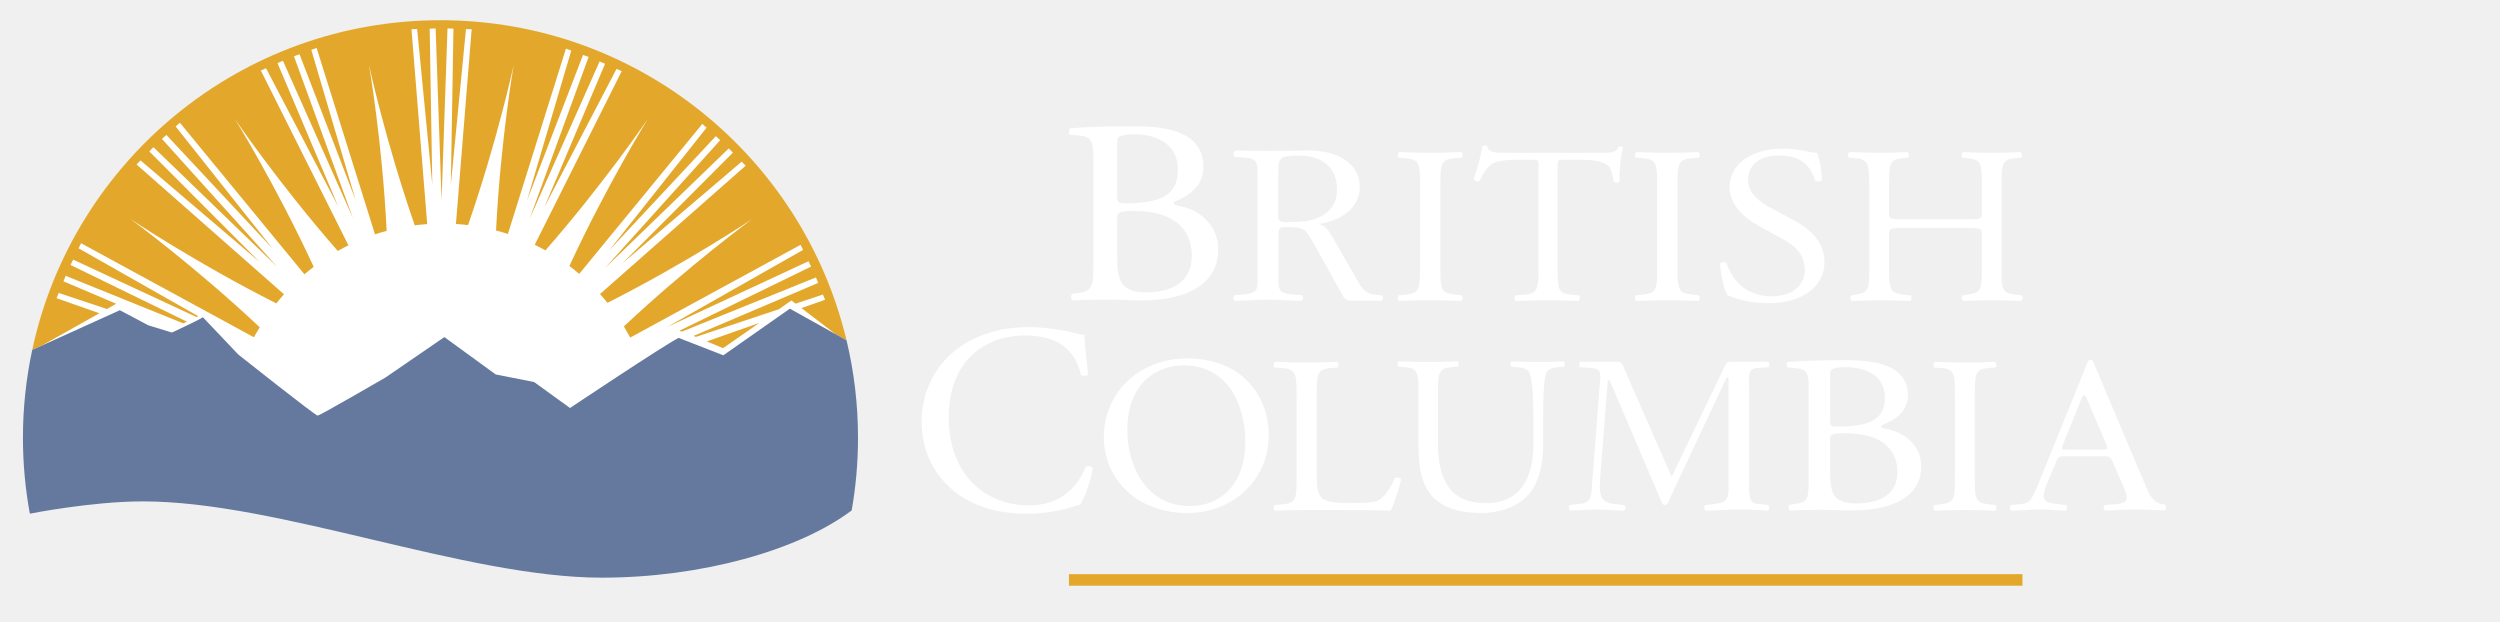
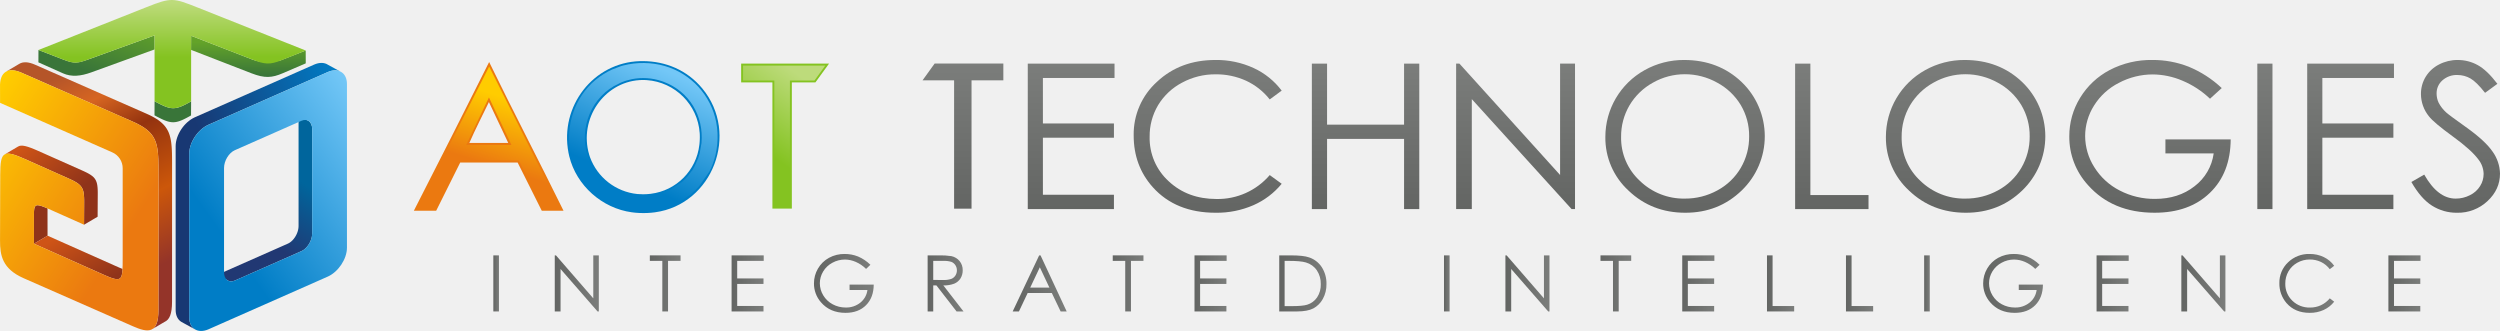
- <svg xmlns="http://www.w3.org/2000/svg" width="100%" height="100%" viewBox="0 0 825 205" version="1.1" xml:space="preserve" style="fill-rule:evenodd;clip-rule:evenodd;stroke-linejoin:round;stroke-miterlimit:1.414;">
-   <g id="BC-ID" transform="matrix(1,0,0,1,-62.647,-63.5055)">
-     <g transform="matrix(1,0,0,1,109.59,96.7796)">
-       <path d="M0,129.539C44.702,129.539 106.539,154.709 151.407,154.709C183.425,154.709 214.668,146.164 232.451,133.582C233.693,126.193 234.351,118.607 234.351,110.865C234.351,35.735 173.444,-25.17 98.314,-25.17C23.184,-25.17 -37.722,35.735 -37.722,110.865C-37.722,118.518 -37.08,126.018 -35.865,133.326C-30.962,132.418 -14.291,129.539 0,129.539" style="fill:white;fill-rule:nonzero;" />
-     </g>
-     <g>
-       <g transform="matrix(-1,0,0,1,1145.46,182.756)">
-         <rect x="415.397" y="70.22" width="314.664" height="3.815" style="fill:rgb(227,168,43);" />
-       </g>
-       <g transform="matrix(1,0,0,1,431.322,119.662)">
-         <path d="M0,28.483C0,31.591 0.191,35.992 2.012,37.892C3.833,39.877 6.708,40.308 9.582,40.308C18.108,40.308 24.623,36.857 24.623,28.225C24.623,21.406 20.791,13.464 5.558,13.464C0.384,13.464 0,13.982 0,15.708L0,28.483ZM0,8.457C0,10.876 0.096,11.047 4.982,10.876C14.754,10.529 20.025,7.939 20.025,-0.174C20.025,-8.633 13.029,-11.827 5.75,-11.827C3.641,-11.827 2.203,-11.654 1.342,-11.309C0.384,-11.05 0,-10.617 0,-9.066L0,8.457ZM-7.856,-3.022C-7.856,-9.409 -8.307,-11.101 -12.618,-11.448L-15.617,-11.654C-16.105,-12.042 -15.967,-13.772 -15.521,-13.812C-10.35,-14.273 -3.832,-14.502 5.078,-14.502C11.114,-14.502 16.863,-14.071 21.176,-12.086C25.295,-10.273 28.457,-6.821 28.457,-1.297C28.457,4.919 24.432,8.113 18.684,10.529C18.684,11.392 19.451,11.652 20.504,11.823C25.678,12.688 33.342,17.003 33.342,26.239C33.342,36.252 25.104,42.985 7.856,42.985C5.078,42.985 0.384,42.725 -3.641,42.725C-7.856,42.725 -11.113,42.9 -14.659,42.985C-15.234,42.725 -15.426,41.345 -14.851,40.826L-13.125,40.567C-8.049,39.79 -7.856,38.841 -7.856,29.778L-7.856,-3.022Z" style="fill:white;fill-rule:nonzero;" />
-       </g>
-       <g transform="matrix(1,0,0,1,531.258,151.384)">
-         <path d="M0,-26.248C0,-34.063 -0.164,-35.316 -4.992,-35.684L-7.039,-35.832C-7.531,-36.127 -7.365,-37.455 -6.875,-37.676C-2.783,-37.529 0,-37.455 3.436,-37.455C6.711,-37.455 9.492,-37.529 13.584,-37.676C14.076,-37.455 14.238,-36.127 13.748,-35.832L11.703,-35.684C6.873,-35.316 6.711,-34.063 6.711,-26.248L6.711,0.001C6.711,7.815 6.873,8.848 11.703,9.365L13.748,9.585C14.238,9.88 14.076,11.206 13.584,11.428C9.492,11.28 6.711,11.206 3.436,11.206C0,11.206 -2.783,11.28 -6.875,11.428C-7.365,11.206 -7.531,10.027 -7.039,9.585L-4.992,9.365C-0.164,8.848 0,7.815 0,0.001L0,-26.248Z" style="fill:white;fill-rule:nonzero;" />
-       </g>
-       <g transform="matrix(1,0,0,1,576.66,122.703)">
-         <path d="M0,28.829C0,36.57 0.152,37.676 4.602,38.045L7.055,38.266C7.514,38.56 7.361,39.886 6.902,40.109C2.531,39.961 -0.076,39.886 -3.145,39.886C-6.211,39.886 -8.895,39.961 -13.801,40.109C-14.262,39.886 -14.416,38.635 -13.801,38.266L-11.041,38.045C-6.67,37.676 -6.289,36.57 -6.289,28.829L-6.289,-4.13C-6.289,-6.415 -6.289,-6.487 -8.588,-6.487L-12.805,-6.487C-16.102,-6.487 -20.318,-6.34 -22.236,-4.645C-24.076,-3.023 -24.844,-1.4 -25.686,0.442C-26.301,0.885 -27.373,0.516 -27.68,-0.074C-26.455,-3.391 -25.303,-8.11 -24.768,-11.059C-24.535,-11.206 -23.539,-11.28 -23.311,-11.059C-22.85,-8.701 -20.318,-8.774 -16.791,-8.774L14.262,-8.774C18.402,-8.774 19.092,-8.921 20.242,-10.838C20.627,-10.985 21.471,-10.911 21.623,-10.618C20.779,-7.593 20.242,-1.622 20.473,0.59C20.166,1.18 18.863,1.18 18.48,0.738C18.25,-1.107 17.713,-3.834 16.562,-4.645C14.799,-5.9 11.887,-6.487 7.668,-6.487L2.225,-6.487C-0.076,-6.487 0,-6.415 0,-3.982L0,28.829Z" style="fill:white;fill-rule:nonzero;" />
-       </g>
-       <g transform="matrix(1,0,0,1,609.525,151.384)">
-         <path d="M0,-26.248C0,-34.063 -0.164,-35.316 -4.992,-35.684L-7.039,-35.832C-7.529,-36.127 -7.365,-37.455 -6.875,-37.676C-2.783,-37.529 0,-37.455 3.438,-37.455C6.711,-37.455 9.492,-37.529 13.584,-37.676C14.076,-37.455 14.24,-36.127 13.75,-35.832L11.701,-35.684C6.873,-35.316 6.711,-34.063 6.711,-26.248L6.711,0.001C6.711,7.815 6.873,8.848 11.701,9.365L13.75,9.585C14.24,9.88 14.076,11.206 13.584,11.428C9.492,11.28 6.711,11.206 3.438,11.206C0,11.206 -2.783,11.28 -6.875,11.428C-7.365,11.206 -7.529,10.027 -7.039,9.585L-4.992,9.365C-0.164,8.848 0,7.815 0,0.001L0,-26.248Z" style="fill:white;fill-rule:nonzero;" />
-       </g>
-       <g transform="matrix(1,0,0,1,646.199,112.546)">
-         <path d="M0,51.021C-7.309,51.021 -11.92,49.104 -13.572,48.294C-14.617,46.671 -15.748,41.437 -15.922,37.971C-15.486,37.455 -14.182,37.308 -13.834,37.75C-12.527,41.51 -8.961,48.734 1.131,48.734C8.439,48.734 12.006,44.68 12.006,40.256C12.006,37.013 11.223,33.4 4.871,29.934L-3.393,25.362C-7.742,22.93 -12.789,18.727 -12.789,12.682C-12.789,5.677 -6.352,0 4.959,0C7.654,0 10.787,0.442 13.049,0.958C14.18,1.253 15.398,1.4 16.094,1.4C16.877,3.172 17.662,7.3 17.662,10.396C17.312,10.839 15.92,11.059 15.486,10.617C14.355,7.079 12.006,2.286 3.654,2.286C-4.873,2.286 -6.699,7.079 -6.699,10.469C-6.699,14.746 -2.523,17.844 0.695,19.539L7.654,23.225C13.137,26.1 18.531,30.376 18.531,37.381C18.531,45.491 11.311,51.021 0,51.021" style="fill:white;fill-rule:nonzero;" />
-       </g>
-       <g transform="matrix(1,0,0,1,689.988,137.744)">
-         <path d="M0,1.032C-3.807,1.032 -3.965,1.179 -3.965,3.391L-3.965,13.788C-3.965,21.529 -3.568,22.562 0.875,23.005L3.174,23.225C3.65,23.52 3.492,24.845 3.016,25.068C-1.268,24.92 -3.965,24.845 -7.061,24.845C-10.473,24.845 -13.17,24.993 -16.264,25.068C-16.738,24.845 -16.898,23.667 -16.422,23.225L-15.074,23.005C-10.629,22.267 -10.473,21.529 -10.473,13.788L-10.473,-12.755C-10.473,-20.497 -11.025,-21.749 -15.152,-22.044L-17.215,-22.192C-17.691,-22.487 -17.533,-23.815 -17.057,-24.036C-13.17,-23.962 -10.473,-23.815 -7.061,-23.815C-3.965,-23.815 -1.268,-23.889 2.143,-24.036C2.619,-23.815 2.777,-22.487 2.303,-22.192L0.793,-22.044C-3.807,-21.602 -3.965,-20.497 -3.965,-12.755L-3.965,-4.277C-3.965,-1.992 -3.807,-1.917 0,-1.917L22.691,-1.917C26.5,-1.917 26.658,-1.992 26.658,-4.277L26.658,-12.755C26.658,-20.497 26.5,-21.602 21.82,-22.044L20.312,-22.192C19.836,-22.487 19.994,-23.815 20.471,-24.036C24.121,-23.889 26.818,-23.815 30.07,-23.815C33.164,-23.815 35.861,-23.889 39.432,-24.036C39.908,-23.815 40.066,-22.487 39.59,-22.192L37.926,-22.044C33.324,-21.602 33.164,-20.497 33.164,-12.755L33.164,13.788C33.164,21.529 33.324,22.488 37.926,23.005L39.83,23.225C40.305,23.52 40.146,24.845 39.672,25.068C35.861,24.92 33.164,24.845 30.07,24.845C26.818,24.845 23.961,24.92 20.471,25.068C19.994,24.845 19.836,23.667 20.312,23.225L21.82,23.005C26.658,22.267 26.658,21.529 26.658,13.788L26.658,3.391C26.658,1.179 26.5,1.032 22.691,1.032L0,1.032Z" style="fill:white;fill-rule:nonzero;" />
-       </g>
-       <g transform="matrix(1,0,0,1,378.059,225.481)">
-         <path d="M0,-46.469C6.521,-51.542 14.829,-54.034 24.12,-54.034C28.943,-54.034 35.731,-53.056 39.931,-51.898C41.003,-51.631 41.628,-51.452 42.432,-51.542C42.521,-49.494 42.968,-43.888 43.682,-38.457C43.236,-37.834 41.896,-37.744 41.271,-38.278C39.931,-44.331 35.911,-51.276 22.958,-51.276C9.29,-51.276 -2.323,-42.64 -2.323,-24.214C-2.323,-5.521 9.558,4.806 24.208,4.806C35.731,4.806 40.824,-2.672 42.878,-7.925C43.504,-8.368 44.845,-8.192 45.201,-7.568C44.577,-2.939 42.253,2.935 40.913,4.628C39.841,4.806 38.77,5.162 37.787,5.516C35.821,6.231 29.39,7.565 23.672,7.565C15.633,7.565 7.951,5.964 1.429,1.6C-5.718,-3.296 -11.256,-11.394 -11.256,-22.877C-11.256,-32.76 -6.789,-41.216 0,-46.469" style="fill:white;fill-rule:nonzero;" />
-       </g>
-       <g transform="matrix(1,0,0,1,473.596,205.226)">
-         <path d="M0,4.129C0,-8.037 -5.65,-21.161 -20.437,-21.161C-28.488,-21.161 -38.938,-15.926 -38.938,0.222C-38.938,11.133 -33.365,25.29 -18.115,25.29C-8.824,25.29 0,18.654 0,4.129M-46.681,2.58C-46.681,-12.166 -35.068,-23.446 -19.12,-23.446C-1.238,-23.446 7.742,-11.134 7.742,1.843C7.742,16.737 -4.18,27.575 -19.12,27.575C-36.306,27.575 -46.681,15.851 -46.681,2.58" style="fill:white;fill-rule:nonzero;" />
-       </g>
-       <g transform="matrix(1,0,0,1,568.678,214.072)">
-         <path d="M0,-12.606C0,-17.177 -0.156,-25.658 -1.486,-27.868C-2.033,-28.753 -3.439,-29.27 -5.393,-29.418L-7.346,-29.565C-7.814,-30.081 -7.66,-31.039 -7.191,-31.335C-4.221,-31.188 -1.328,-31.113 1.719,-31.113C5.002,-31.113 7.113,-31.188 9.926,-31.333C10.551,-30.964 10.473,-30.007 10.082,-29.565L8.205,-29.418C6.252,-29.27 4.766,-28.606 4.299,-27.647C3.205,-25.215 3.205,-16.735 3.205,-12.606L3.205,-4.275C3.205,2.141 2.109,8.923 -2.266,13.346C-5.627,16.812 -11.41,18.729 -17.193,18.729C-22.586,18.729 -27.979,17.77 -31.809,14.674C-35.951,11.431 -37.904,6.048 -37.904,-2.725L-37.904,-20.127C-37.904,-27.794 -38.061,-29.048 -42.592,-29.418L-44.547,-29.565C-45.016,-29.86 -44.861,-31.112 -44.393,-31.335C-40.482,-31.188 -37.826,-31.113 -34.699,-31.113C-31.496,-31.113 -28.916,-31.188 -25.088,-31.333C-24.619,-31.112 -24.461,-29.86 -24.93,-29.565L-26.807,-29.418C-31.34,-29.048 -31.496,-27.794 -31.496,-20.127L-31.496,-4.201C-31.496,7.669 -27.588,15.486 -15.631,15.486C-4.299,15.486 0,7.079 0,-4.126L0,-12.606Z" style="fill:white;fill-rule:nonzero;" />
-       </g>
-       <g transform="matrix(1,0,0,1,666.6,194.862)">
-         <path d="M0,24.575C0,27.256 0.172,31.053 1.812,32.692C3.455,34.405 6.047,34.777 8.637,34.777C16.326,34.777 22.199,31.798 22.199,24.351C22.199,18.468 18.744,11.619 5.01,11.619C0.344,11.619 0,12.063 0,13.554L0,24.575ZM0,7.297C0,9.384 0.086,9.532 4.49,9.384C13.303,9.086 18.053,6.852 18.053,-0.149C18.053,-7.447 11.748,-10.203 5.182,-10.203C3.281,-10.203 1.986,-10.054 1.209,-9.755C0.344,-9.532 0,-9.16 0,-7.82L0,7.297ZM-7.084,-2.606C-7.084,-8.117 -7.43,-9.532 -11.316,-9.829L-14.082,-10.098C-14.396,-10.382 -14.564,-11.874 -13.996,-11.916C-9.33,-12.265 -3.457,-12.51 4.578,-12.51C10.02,-12.51 15.201,-12.138 19.09,-10.427C22.805,-8.862 25.654,-5.883 25.654,-1.116C25.654,4.244 22.025,7.001 16.844,9.086C16.844,9.831 17.533,10.054 18.484,10.203C23.15,10.947 30.061,14.672 30.061,22.638C30.061,31.276 22.631,37.085 7.082,37.085C4.578,37.085 0.344,36.862 -3.283,36.862C-7.084,36.862 -10.021,37.01 -13.217,37.085C-13.736,36.862 -13.91,35.671 -13.391,35.225L-11.836,35.001C-7.256,34.331 -7.084,33.511 -7.084,25.693L-7.084,-2.606Z" style="fill:white;fill-rule:nonzero;" />
-       </g>
-       <g transform="matrix(1,0,0,1,488.92,139.247)">
-         <path d="M0,-2.505C-1.486,-2.505 -4.457,-1.952 -4.457,-3.925L-4.457,-18.068C-4.457,-23.597 -4.281,-24.388 2.359,-24.388C10.135,-24.388 14.941,-20.439 14.941,-13.171C14.941,-10.01 13.805,-7.087 10.922,-5.112C7.602,-2.82 4.018,-2.505 0,-2.505M29.828,21.723L27.781,21.546C27.367,21.502 27,21.45 26.65,21.392C23.656,20.862 22.457,18.196 21.047,15.722L13.971,3.397C12.748,1.343 11.438,-1.422 8.641,-1.816C15.893,-2.686 22.447,-6.872 22.447,-14.061C22.447,-22.358 14.232,-26.07 5.932,-26.07C0.951,-26.07 -3.588,-25.935 -8.656,-25.935C-11.451,-25.935 -14.777,-26.07 -17.572,-26.07C-19.125,-26.07 -19.145,-25.754 -19.145,-24.885C-19.145,-23.603 -18.604,-23.962 -16.959,-23.869C-11.055,-23.537 -11.281,-22.436 -11.281,-17.38L-11.281,14.933C-11.281,19.557 -10.881,20.938 -15.736,21.373C-15.736,21.373 -16.48,21.45 -16.902,21.495L-18.959,21.706C-19.451,22.147 -19.285,23.327 -18.795,23.548C-17.701,23.508 -15.762,23.432 -15.762,23.432C-13.074,23.352 -10.387,23.147 -7.699,23.147C-4.996,23.147 -2.41,23.355 0.248,23.433L0.248,23.435C1.191,23.465 2.188,23.498 3.279,23.537C3.771,23.316 3.936,22.137 3.443,21.695L1.373,21.499C0.951,21.454 0.225,21.389 0.225,21.389C-4.678,21.057 -4.377,19.674 -4.377,14.933L-4.377,2.766C-4.377,2.055 -4.467,0.16 -3.941,-0.394C-3.504,-0.87 -2.719,-0.79 -2.02,-0.79C4.623,-0.79 4.533,-0.157 7.68,5.373L16.242,20.778C16.941,21.964 17.465,23.464 19.215,23.464L26.652,23.464C27.59,23.494 28.576,23.525 29.664,23.565C30.154,23.344 30.318,22.164 29.828,21.723" style="fill:white;fill-rule:nonzero;" />
-       </g>
-       <g transform="matrix(1,0,0,1,490.523,220.737)">
-         <path d="M0,-26.541C0,-34.282 -0.162,-35.464 -5.27,-35.832L-7.299,-35.979C-7.785,-36.274 -7.623,-37.6 -7.137,-37.823C-2.594,-37.675 0.162,-37.602 3.406,-37.602C6.57,-37.602 9.326,-37.675 13.383,-37.82C13.869,-37.6 14.031,-36.274 13.545,-35.979L11.598,-35.832C6.814,-35.464 6.65,-34.282 6.65,-26.541L6.65,-0.882C6.65,3.763 6.895,5.68 8.354,7.08C9.246,7.89 10.787,8.776 17.193,8.776C24.088,8.776 25.791,8.48 27.09,7.818C28.711,6.932 30.82,4.279 32.441,0.518C32.93,0.151 34.469,0.443 34.469,0.96C34.469,1.772 32.197,9.293 31.062,11.282C26.928,11.135 19.221,11.061 10.867,11.061L3.406,11.061C0,11.061 -2.594,11.135 -7.137,11.282C-7.623,11.061 -7.785,9.881 -7.299,9.439L-4.865,9.219C-0.162,8.776 0,7.743 0,0.003L0,-26.541Z" style="fill:white;fill-rule:nonzero;" />
-       </g>
-       <g transform="matrix(1,0,0,1,707.787,220.59)">
-         <path d="M0,-26.248C0,-34.062 -0.158,-35.317 -4.855,-35.686L-6.848,-35.832C-7.324,-36.128 -7.166,-37.453 -6.686,-37.677C-2.707,-37.528 0,-37.455 3.346,-37.455C6.531,-37.455 9.238,-37.528 13.221,-37.674C13.697,-37.453 13.857,-36.128 13.379,-35.832L11.387,-35.686C6.689,-35.317 6.531,-34.062 6.531,-26.248L6.531,0.002C6.531,7.817 6.689,8.849 11.387,9.365L13.379,9.586C13.857,9.881 13.697,11.207 13.221,11.429C9.238,11.281 6.531,11.207 3.346,11.207C0,11.207 -2.707,11.281 -6.686,11.429C-7.166,11.207 -7.324,10.027 -6.848,9.586L-4.855,9.365C-0.158,8.849 0,7.817 0,0.002L0,-26.248Z" style="fill:white;fill-rule:nonzero;" />
-       </g>
-       <g transform="matrix(1,0,0,1,644.158,184.926)">
-         <path d="M0,45.012C-0.408,44.968 -1.172,44.908 -1.172,44.908C-2.01,44.824 -2.764,44.703 -3.359,44.053C-4.393,42.955 -4.307,39.827 -4.307,38.575L-4.307,6.268C-4.307,4.859 -4.65,1.809 -3.617,0.712C-3.1,0.135 -2.025,0.038 -1.068,-0.016L-1.068,-0.02C-0.486,-0.064 -0.473,-0.066 0.037,-0.091L2.084,-0.237C2.574,-0.533 2.41,-1.859 1.92,-2.081C0.826,-2.043 -0.168,-2.057 -1.113,-2.028L-1.113,-2.024L-9.813,-2.024C-10.76,-2.024 -11.621,-2.024 -12.137,-1.007L-29.863,35.916L-45.521,0.245C-46.039,-1.007 -46.123,-2.024 -47.76,-2.024L-56.814,-2.024C-57.758,-2.053 -58.799,-2.043 -59.893,-2.081C-60.383,-1.859 -60.549,-0.533 -60.057,-0.237L-58.01,-0.091C-57.588,-0.057 -56.824,-0.005 -56.824,-0.005C-53.428,0.213 -53.217,0.972 -53.525,4.547L-56.193,39.2C-56.426,42.68 -56.617,44.519 -60.262,44.858C-60.262,44.858 -61.031,44.954 -61.455,44.999L-63.5,45.221C-63.992,45.661 -63.828,46.841 -63.336,47.062C-62.258,47.022 -60.34,46.966 -60.34,46.966C-58.492,46.875 -56.611,46.711 -54.729,46.711C-52.699,46.711 -50.666,46.903 -48.633,46.984L-48.633,46.988C-47.691,47.017 -46.695,47.05 -45.602,47.088C-45.109,46.867 -44.945,45.688 -45.438,45.246L-47.482,45.025C-48.021,44.983 -48.625,44.923 -48.625,44.923C-53.885,44.563 -53.768,40.85 -53.439,36.308L-50.943,4.079L-50.34,4.079L-33.389,43.739C-33.219,44.286 -32.961,45.225 -32.1,45.225C-31.324,45.225 -31.066,44.366 -30.809,43.816L-11.707,3.137L-11.104,3.137L-11.104,38.575C-11.104,39.983 -10.932,42.878 -12.395,43.972C-13.158,44.541 -15.645,44.883 -15.645,44.883C-15.986,44.937 -16.346,44.987 -16.754,45.03L-18.799,45.25C-19.291,45.692 -19.127,46.871 -18.635,47.093C-17.557,47.054 -15.645,46.994 -15.645,46.994C-12.871,46.917 -10.053,46.711 -7.232,46.711C-5.205,46.711 -1.234,46.904 -1.234,46.904C-0.289,46.933 0.789,47.036 1.883,47.075C2.375,46.854 2.539,45.675 2.047,45.234L0,45.012Z" style="fill:white;fill-rule:nonzero;" />
-       </g>
-       <g transform="matrix(1,0,0,1,755.639,202.306)">
-         <path d="M0,9.582L-9.574,9.582C-9.908,9.582 -12.572,9.895 -12.572,9.114C-12.572,8.879 -12.406,8.41 -12.322,8.177L-6.576,-6.051C-6.41,-6.442 -5.828,-8.397 -5.162,-8.397C-4.662,-8.397 -3.996,-6.364 -3.83,-6.051L1.832,7.237C1.832,7.394 2.414,8.645 2.414,8.958C2.414,9.818 0.5,9.582 0,9.582M21.494,27.832L21.219,27.611C20.811,27.568 20.447,27.519 20.105,27.462C16.916,26.75 15.674,22.91 14.496,20.174L-1.912,-18.66C-2.076,-19.126 -2.4,-20.131 -3.051,-20.131C-3.945,-20.131 -4.187,-19.048 -4.432,-18.431L-20.107,20.329C-20.678,21.799 -22.139,25.36 -23.195,26.44C-24.004,27.269 -25.059,27.428 -26.182,27.544C-26.182,27.544 -27.066,27.628 -27.488,27.674L-29.416,27.87C-29.906,28.311 -29.742,29.491 -29.252,29.713C-28.158,29.674 -26.219,29.603 -26.219,29.603C-24.074,29.574 -21.93,29.303 -19.783,29.303C-17.977,29.303 -16.172,29.495 -14.369,29.575C-14.369,29.575 -12.43,29.644 -11.336,29.686C-10.846,29.463 -10.682,28.283 -11.172,27.842L-13.219,27.62C-13.625,27.578 -14.328,27.512 -14.328,27.512C-16.215,27.303 -18.564,26.966 -18.564,24.892C-18.564,23.5 -17.914,21.875 -17.428,20.637L-14.992,14.837C-13.771,12.053 -14.26,11.741 -11.012,11.741L0.037,11.741C3.936,11.741 3.365,11.741 5.074,15.689L7.672,21.565C8.078,22.573 8.809,24.274 8.809,25.36C8.809,27.303 6.686,27.431 4.703,27.599C4.703,27.599 4.045,27.654 3.475,27.698L1.506,27.841C1.016,28.282 1.18,29.462 1.672,29.684C2.764,29.644 4.703,29.565 4.703,29.565C7.014,29.481 9.34,29.303 11.57,29.303C14.416,29.303 17.262,29.496 20.105,29.577L20.105,29.574C21.039,29.603 20.25,29.636 21.33,29.675C21.82,29.453 21.984,28.273 21.494,27.832" style="fill:white;fill-rule:nonzero;" />
+ <svg xmlns="http://www.w3.org/2000/svg" xmlns:xlink="http://www.w3.org/1999/xlink" width="1409.528" height="186.61" viewBox="0 0 1409.528 186.61">
+   <defs>
+     <linearGradient id="linear-gradient" y1="0.5" x2="1" y2="0.5" gradientUnits="objectBoundingBox">
+       <stop offset="0.103" stop-color="#8f331a" />
+       <stop offset="1" stop-color="#8f331a" />
+     </linearGradient>
+     <linearGradient id="linear-gradient-2" x1="0.966" y1="0.877" x2="0.121" y2="0.148" gradientUnits="objectBoundingBox">
+       <stop offset="0" stop-color="#8f331a" />
+       <stop offset="0.967" stop-color="#ce5417" />
+     </linearGradient>
+     <linearGradient id="linear-gradient-3" x1="0.785" y1="0.578" x2="0.189" y2="-0.034" xlink:href="#linear-gradient-2" />
+     <linearGradient id="linear-gradient-4" x1="0.449" y1="0.013" x2="0.708" y2="0.832" gradientUnits="objectBoundingBox">
+       <stop offset="0" stop-color="#b55529" />
+       <stop offset="0.17" stop-color="#d66521" />
+       <stop offset="0.37" stop-color="#94330f" />
+       <stop offset="0.685" stop-color="#cc570a" />
+       <stop offset="1" stop-color="#943429" />
+     </linearGradient>
+     <linearGradient id="linear-gradient-5" x1="0.705" y1="0.716" x2="0.047" y2="0.022" gradientUnits="objectBoundingBox">
+       <stop offset="0" stop-color="#eb7910" />
+       <stop offset="1" stop-color="#fc0" />
+     </linearGradient>
+     <linearGradient id="linear-gradient-6" x1="0.287" y1="0.493" x2="1.008" y2="0.048" gradientUnits="objectBoundingBox">
+       <stop offset="0" stop-color="#183873" />
+       <stop offset="1" stop-color="#007dc6" />
+     </linearGradient>
+     <linearGradient id="linear-gradient-7" x1="0.7" y1="0.331" x2="0.533" y2="0.753" gradientUnits="objectBoundingBox">
+       <stop offset="0" stop-color="#00659c" />
+       <stop offset="1" stop-color="#213873" />
+     </linearGradient>
+     <linearGradient id="linear-gradient-8" x1="0.314" y1="0.721" x2="0.937" y2="-0.018" gradientUnits="objectBoundingBox">
+       <stop offset="0" stop-color="#007dc6" />
+       <stop offset="1" stop-color="#73c7f7" />
+     </linearGradient>
+     <linearGradient id="linear-gradient-9" x1="0.209" y1="0.658" x2="1.072" y2="-0.147" gradientUnits="objectBoundingBox">
+       <stop offset="0" stop-color="#397539" />
+       <stop offset="1" stop-color="#63a329" />
+     </linearGradient>
+     <linearGradient id="linear-gradient-10" x1="0.5" y1="0.975" x2="0.5" y2="0.155" xlink:href="#linear-gradient-9" />
+     <linearGradient id="linear-gradient-11" x1="0.498" y1="0.024" x2="0.5" y2="0.527" gradientUnits="objectBoundingBox">
+       <stop offset="0" stop-color="#bddb7b" />
+       <stop offset="1" stop-color="#84c321" />
+     </linearGradient>
+     <linearGradient id="linear-gradient-12" x1="0.502" y1="-0.006" x2="0.252" y2="0.602" xlink:href="#linear-gradient-11" />
+     <linearGradient id="linear-gradient-13" x1="0.379" y1="0.775" x2="0.692" y2="0.069" xlink:href="#linear-gradient-8" />
+     <linearGradient id="linear-gradient-14" x1="0.59" y1="0.721" x2="0.739" y2="0.26" xlink:href="#linear-gradient-5" />
+     <linearGradient id="linear-gradient-15" x1="0.5" y1="1" x2="0.5" gradientUnits="objectBoundingBox">
+       <stop offset="0" stop-color="#636563" />
+       <stop offset="1" stop-color="#7b7d7b" />
+     </linearGradient>
+     <linearGradient id="linear-gradient-27" x1="0" y1="0.5" x2="1" y2="0.5" xlink:href="#linear-gradient-15" />
+     <linearGradient id="linear-gradient-28" x1="0" y1="0.5" x2="1" y2="0.5" xlink:href="#linear-gradient-15" />
+     <linearGradient id="linear-gradient-30" x1="0" y1="0.5" x2="1" y2="0.5" xlink:href="#linear-gradient-15" />
+     <linearGradient id="linear-gradient-32" x1="0" y1="0.5" x2="1" y2="0.5" xlink:href="#linear-gradient-15" />
+     <linearGradient id="linear-gradient-37" x1="0" y1="0.5" x2="1" y2="0.5" xlink:href="#linear-gradient-15" />
+     <linearGradient id="linear-gradient-43" x1="0" y1="0.5" x2="1" y2="0.5" xlink:href="#linear-gradient-15" />
+   </defs>
+   <g id="Group_62" data-name="Group 62" transform="translate(-101.103 -248.637)">
+     <g id="Cube_A_" data-name="Cube &quot;A&quot;" transform="translate(101.103 283.755)">
+       <g id="Group_54" data-name="Group 54">
+         <path id="_3d_A_4_" data-name="3d A (4)" d="M109.911,303.84c-.029.266-.053.552-.068.86l-.031.988-.011,1.122.022,16.1,7.646-4.513-.018-15.37c-3.433-1.516-5.343-2.134-6.394-1.63l-.365.253-.29.37-.218.486-.163.605Z" transform="translate(-90.661 -220.632)" fill-rule="evenodd" fill="url(#linear-gradient)" />
+         <path id="_3d_A_3_" data-name="3d A (3)" d="M155.726,326.062l-38.263-17.035-7.657,4.509,38.271,17.038,2.084.918,1.82.757,1.578.6,1.349.42,1.14.233.951.044.775-.163.574-.339c.915-.775,1.263-2.464,1.4-5.261l-.114-.044-1.82-.759Z" transform="translate(-90.655 -211.263)" fill-rule="evenodd" fill="url(#linear-gradient-2)" />
+         <path id="_3d_A_2_" data-name="3d A (2)" d="M147.136,330.542l7.647-4.515.074-12.5,0-1.47-.035-1.33-.077-1.2-.124-1.092-.184-.984-.245-.9-.322-.815-.4-.748-.49-.691-.6-.646-.7-.613-.815-.594-.942-.583-1.072-.587-1.217-.6-1.362-.625L121.3,288.931,119.148,288l-1.92-.768-1.7-.594-1.49-.416-1.3-.231-1.116-.035-.946.162-.792.37L102.234,291l.792-.37.949-.162,1.117.035,1.3.23,1.489.416,1.7.6,1.921.768,2.151.934,24.971,11.12,1.362.626,1.217.6,1.073.588.942.582.815.593.7.615.593.647.491.692.4.748.322.815.245.9.184.986.124,1.089.077,1.206.036,1.33,0,1.47Z" transform="translate(-99.744 -238.96)" fill-rule="evenodd" fill="url(#linear-gradient-3)" />
+         <path id="_3d_A_1_" data-name="3d A (1)" d="M111.273,270.441l62.861,27.641c.445.194.876.389,1.289.585l.015,0c.4.189.794.378,1.173.568l.024.011c.389.2.768.394,1.131.59s.717.4,1.056.6.671.4.988.6.623.4.918.612.581.414.852.623.539.422.79.638.493.431.731.651.451.442.667.667.414.458.609.689.379.469.555.708.348.484.508.733.315.5.455.755.284.517.414.783.249.535.367.81.22.557.323.841.2.576.284.874l.007.013c.088.293.167.59.242.893s.15.623.218.942.123.647.183.981.108.673.154,1.019.09.7.128,1.061.073.731.1,1.107.059.759.084,1.149.046.792.064,1.2.035.823.048,1.245.022.858.029,1.3.018.891.024,1.351.009.926.011,1.406,0,.964.007,1.461v1.521l-.018,62.9,0,14.2c0,.86-.026,1.663-.07,2.407s-.114,1.443-.2,2.086a17.727,17.727,0,0,1-.332,1.778,12.37,12.37,0,0,1-.458,1.492,8.319,8.319,0,0,1-.577,1.215,5.979,5.979,0,0,1-.693.964,4.729,4.729,0,0,1-.8.726l7.646-4.513.8-.726.689-.964.579-1.217.458-1.49.334-1.778.2-2.086.073-2.405,0-6.419.018-70.681v-1.52l-.007-1.463-.011-1.406-.024-1.349-.029-1.3-.046-1.245-.066-1.2-.084-1.151-.1-1.1-.13-1.063-.154-1.021-.183-.981-.218-.942-.249-.9-.284-.874-.323-.841-.367-.812-.414-.781-.455-.757-.508-.731-.555-.708-.612-.689-.669-.667-.726-.654-.788-.638-.852-.623-.92-.612-.986-.6-1.063-.6-1.131-.59-1.208-.585-1.289-.583-62.859-27.644-1.318-.53-1.267-.4-1.215-.266-1.151-.13-1.089.007-1.017.15-.94.29-.854.436-7.4,4.366a6.222,6.222,0,0,1,.612-.288,5.7,5.7,0,0,1,.94-.29,7.019,7.019,0,0,1,1.017-.15,8.52,8.52,0,0,1,1.087,0,10.323,10.323,0,0,1,1.146.13q.594.1,1.215.266c.414.112.836.244,1.267.4S110.829,270.241,111.273,270.441Z" transform="translate(-99.216 -264.597)" fill-rule="evenodd" fill="url(#linear-gradient-4)" />
+         <path id="A" d="M139.98,327.749l-24.97-11.123c-12.131-5.4-13.73-4.042-13.77,8.775l-.117,37.253c-.024,8.4,1.3,15.951,13.361,21.251l61.631,27.1c8.357,3.675,14.331,4.436,14.333-9.292l.022-77.1c0-16.538-.284-22.759-14.45-28.988L113.16,267.987c-7.149-3.191-12.432-.836-12.036,8.489l.018,8.531,63.184,27.879a9.78,9.78,0,0,1,5.945,9.072v49.951c0,13.917.095,14.815-11.746,9.545l-38.271-17.04-.02-16.1c-.009-6.335.68-6.889,8.014-3.62l20.248,9.028.073-12.5C148.619,333,147.673,331.175,139.98,327.749Z" transform="translate(-101.103 -262.142)" fill-rule="evenodd" fill="url(#linear-gradient-5)" />
      </g>
    </g>
-     <g transform="matrix(1,0,0,1,295.886,172.31)">
-       <path d="M0,3.86L5.379,6.09L17.308,-2.23L0,3.86Z" style="fill:rgb(227,168,43);fill-rule:nonzero;" />
+     <g id="Cubu_O_" data-name="Cubu &quot;O&quot;" transform="translate(200.135 284.105)">
+       <g id="Group_55" data-name="Group 55">
+         <path id="_3d_O_2_" data-name="3d O (2)" d="M238.733,269.5l-7.671-4.2-.836-.294-.895-.183-.945-.065-1,.051-1.037.176-1.073.3-1.108.43L156.962,295.4l-1.1.548-1.076.65-1.038.743-1,.825-.948.9-.9.972-.836,1.032-.771,1.084-.7,1.126-.626,1.163-.544,1.188-.461,1.205-.364,1.214-.268,1.217-.165,1.21-.056,1.2v92.367l.056,1.148.165,1.064.268.98.364.892.461.8.544.709.626.606.7.507,7.671,4.2-.7-.507-.626-.606-.543-.7-.458-.8-.366-.892-.27-.98-.165-1.064-.056-1.145V315.883l.056-1.195.165-1.211.27-1.217.366-1.214.458-1.206.543-1.188.626-1.16.7-1.128.774-1.083.834-1.033.895-.972.949-.9,1-.826,1.037-.743,1.076-.65,1.1-.547,67.21-29.689,1.105-.429,1.072-.3,1.04-.174,1-.054.945.067.9.184Z" transform="translate(-146.109 -264.756)" fill-rule="evenodd" fill="url(#linear-gradient-6)" />
+         <path id="_3d_O_1_" data-name="3d O (1)" d="M203.745,282.445l-.124-1.415-.354-1.213-.562-1-.741-.754-.9-.5,7.67,4.2.9.5.741.755.561.995.355,1.215.125,1.415V345.5l-.032.758-.092.769-.151.765-.2.761-.254.752-.307.739-.349.718-.392.692-.432.666-.467.627-.5.589-.532.544-.556.492-.579.438-.6.374-.616.314-37.567,16.593-1.217.389-1.135.075-1.034-.224-.9-.5-6.757-3.7-.916-.5.9.5.018,0,1.013.219,1.138-.077,1.217-.387,37.564-16.6.618-.312.6-.374.579-.438.555-.492.53-.546.5-.587.464-.628.434-.666.393-.692.348-.718.305-.739.257-.752.206-.761.148-.769.091-.765.032-.758Z" transform="translate(-134.441 -249.376)" fill-rule="evenodd" fill="url(#linear-gradient-7)" />
+         <path id="O" d="M227.658,267.623,160.447,297.31c-5.967,2.638-10.852,9.961-10.852,16.279v92.37c0,6.315,4.885,9.328,10.852,6.689l67.211-29.688c5.967-2.638,10.85-9.963,10.85-16.281V274.312c0-6.315-4.883-9.327-10.85-6.689ZM212.837,295.1c3.334-1.474,6.064.612,6.064,4.636v58.847c0,4.025-2.731,8.524-6.064,10l-37.567,16.593c-3.334,1.474-6.062-.614-6.062-4.636V321.689c0-4.025,2.729-8.524,6.062-10Z" transform="translate(-141.925 -262.462)" fill-rule="evenodd" fill="url(#linear-gradient-8)" />
+       </g>
    </g>
-     <g transform="matrix(1,0,0,1,95.4546,82.2982)">
-       <path d="M0,84.581L-14.139,79.606L-13.43,77.874L2.493,83.183L2.562,83.144L4.663,81.953L5.501,81.428L-11.862,74.042L-11.128,72.226L27.626,87.9L28.904,87.37L-9.531,68.64L-8.674,66.88L32.056,85.836L32.619,85.55L-6.873,63.15L-6.062,61.468L50.967,92.499C51.434,91.636 52.412,90.063 52.914,89.217C31.232,68.831 10.309,53.525 10.309,53.525C10.309,53.525 31.826,67.935 58.382,81.332C59.259,80.237 59.979,79.358 60.916,78.319L12.264,35.487L13.57,34.146L52.837,67.613L16.458,31.182L17.82,29.772L58.664,69.245L20.644,27.046L22.098,25.735L57.238,63.363L25.165,22.951L26.546,21.695L67.658,71.727C68.721,70.81 69.604,70.12 70.716,69.268C58.28,42.356 44.699,20.464 44.699,20.464C44.699,20.464 59.154,41.742 78.657,64.026C79.848,63.355 81.056,62.712 82.29,62.107L82.083,61.973L53.271,4.472L54.984,3.719L78.855,49.457L58.772,2.05L60.563,1.255L83.646,53.153L64.201,-0.216L66.041,-0.887L84.527,47.166L69.927,-2.319L71.68,-2.965L90.9,58.411L90.863,58.573L90.911,58.554C92.189,58.125 93.489,57.747 94.796,57.391C93.333,27.911 88.972,2.693 88.972,2.693C88.972,2.693 94.372,27.689 104.054,55.56C105.402,55.394 106.759,55.253 108.127,55.161L108.084,55.097L108.252,55.097L108.156,54.956L102.982,-9.15L104.852,-9.209L109.85,42.143L108.991,-9.335L110.947,-9.401L112.909,47.365L114.869,-9.402L116.829,-9.335L115.968,42.143L120.967,-9.208L122.836,-9.15L117.662,54.956L117.565,55.097L117.593,55.097L117.579,55.117L117.664,55.117C119.002,55.201 120.329,55.335 121.646,55.493C131.315,27.649 136.706,2.693 136.706,2.693C136.706,2.693 132.358,27.835 130.888,57.261C132.208,57.61 133.514,57.993 134.801,58.415L153.953,-2.748L155.708,-2.101L141.106,47.384L159.594,-0.669L161.432,0.003L141.986,53.371L165.069,1.472L166.862,2.268L146.778,49.676L170.65,3.937L172.362,4.69L143.652,61.985L143.701,62.005C144.884,62.581 146.042,63.196 147.188,63.832C166.607,41.619 180.979,20.464 180.979,20.464C180.979,20.464 167.491,42.206 155.091,68.987C156.199,69.823 157.283,70.687 158.335,71.586L198.964,22.098L200.35,23.355L168.273,63.767L203.416,26.139L204.867,27.451L166.846,69.648L207.69,30.175L209.053,31.585L172.674,68.017L211.941,34.552L213.247,35.89L165.189,78.239L165.217,78.268C166.056,79.203 166.864,80.168 167.657,81.148C194.045,67.805 215.369,53.525 215.369,53.525C215.369,53.525 194.649,68.682 173.08,88.922C173.671,89.908 174.625,91.592 175.17,92.608L231.391,61.997L232.204,63.682L187.325,89.135L234.003,67.412L234.859,69.172L191.381,90.358L192.215,90.649L236.456,72.755L237.191,74.572L196.069,92.063L196.838,92.382L224.24,83.247L228.37,80.364L229.741,81.411L238.758,78.405L239.467,80.135L231.666,82.88L242.937,91.481L246.549,93.495C232.058,32.917 177.566,-12.12 112.548,-12.12C46.388,-12.12 -8.873,34.514 -22.179,96.701C-22.008,96.618 -21.843,96.541 -21.672,96.457L-20.021,95.709L-19.008,95.236L0,84.581Z" style="fill:rgb(227,168,43);fill-rule:nonzero;" />
+     <g id="Cube_T_" data-name="Cube &quot;T&quot;" transform="translate(122.755 248.637)">
+       <g id="Group_56" data-name="Group 56">
+         <path id="_3d_T_3_" data-name="3d T (3)" d="M140.692,282.513l.035-7.925.856.458.819.43.78.4.741.375.709.346.683.316.653.29.626.26.608.231.587.2.571.173.556.143.55.114.537.084.532.055.527.023.532-.007.529-.035.538-.068.544-.1.552-.129.57-.16.585-.191.6-.225.624-.256.65-.287.674-.317.7-.35.739-.382.774-.417.81-.449.848-.481-.039,7.925-.851.481-.807.449-.774.415-.736.383-.7.351-.677.319-.648.285-.626.256-.6.223-.584.191-.567.16-.556.13-.544.1-.538.068-.532.036-.525.008-.532-.025-.532-.055-.538-.084-.543-.114-.556-.142-.573-.173-.589-.2-.6-.231-.63-.261-.653-.288-.68-.317-.709-.346-.745-.374-.78-.4-.815-.43Z" transform="translate(-75.232 -217.485)" fill="#397539" fill-rule="evenodd" />
+         <path id="_3d_T_2_" data-name="3d T (2)" d="M176.444,265.614l-35.862,13.007c-5.734,2.053-10.918,2.643-15.759.48l-13.88-6.194.035-6.969,14.107,5.446c6,2.313,7.937,2.079,14.155-.176l37.206-13.5Z" transform="translate(-110.943 -237.753)" fill-rule="evenodd" fill="url(#linear-gradient-9)" />
+         <path id="_3d_T_1_" data-name="3d T (1)" d="M184.054,278.915,150.06,265.737l.042-7.924,34.559,13.4c5.6,2.095,9.607,1.685,15.482.6L214.7,266.1l.015,7.242-12.881,5.536C195.61,281.555,191.617,281.848,184.054,278.915Z" transform="translate(-63.987 -237.622)" fill-rule="evenodd" fill="url(#linear-gradient-10)" />
+         <path id="T" d="M197.03,305.788c-9.292,5.31-11.235,4.984-20.611-.048l.009-37.149L140.6,281.579c-7.123,2.709-9.03,3.2-14.822.964l-14.822-5.721,60.964-24.174c13.97-5.541,15-5.252,28.995.315l60.718,24.154-13.77,5.519c-6.467,2.592-9.369,2.337-16.268-.409l-34.559-13.4Z" transform="translate(-110.924 -248.637)" fill-rule="evenodd" fill="url(#linear-gradient-11)" />
+       </g>
    </g>
-     <g transform="matrix(1,0,0,1,72.4966,186.474)">
-       <path d="M0,46.548C0,46.548 20.325,42.489 37.291,42.489C81.993,42.489 143.83,67.66 188.698,67.66C221.612,67.66 253.714,58.631 271.209,45.467C272.576,37.679 273.292,29.669 273.292,21.489C273.292,10.411 271.977,-0.358 269.507,-10.681L250.802,-21.112L228.855,-5.721L214.091,-11.47C209.093,-8.944 178.257,11.677 178.257,11.677L166.422,3.11L153.724,0.595L136.792,-11.732L117.37,1.602C117.37,1.602 95.701,14.184 94.957,14.184C94.209,14.184 68.813,-5.949 68.813,-5.949L57.112,-18.276C55.119,-17.018 47.16,-13.366 47.16,-13.366L46.751,-13.258L39.049,-15.64L29.696,-20.601L1.286,-7.719C1.115,-7.635 0.95,-7.557 0.779,-7.474C-1.22,1.865 -2.28,11.553 -2.28,21.489C-2.28,30.047 -1.494,38.422 0,46.548" style="fill:rgb(101,121,158);fill-rule:nonzero;" />
+     <g id="AOT" transform="translate(334.451 283.086)">
+       <g id="T-2" data-name="T" transform="translate(184.519 1.416)">
+         <g id="Group_57" data-name="Group 57">
+           <path id="Path_31" data-name="Path 31" d="M291.008,274.066v-9.129h49.553l-.623.862-6.9,9.509-.164.225H319.593v71.136H308.635V275.531H291.008v-1.466Z" transform="translate(-291.008 -264.936)" fill="#84c321" fill-rule="evenodd" />
+           <path id="Letter_T" data-name="Letter T" d="M337.849,265.452H291.5v8.426h17.63v71.133h8.789V273.877h13.818Z" transform="translate(-290.419 -264.318)" fill-rule="evenodd" fill="url(#linear-gradient-12)" />
+         </g>
+       </g>
+       <g id="O-2" data-name="O" transform="translate(86.353)">
+         <g id="Group_58" data-name="Group 58">
+           <path id="Shadow_O_" data-name="Shadow 'O'" d="M247.653,317.969c-.163-.676-.312-1.349-.438-2-5.1-26.5,14.219-50.882,40.228-51.648.475,0,.951-.024,1.426-.024,13.075,0,25.179,5.023,33.794,15.425,21.084,25.456,5.868,65.363-26.627,69.814-.693.095-1.408.178-2.134.246s-1.437.112-2.165.145c-.755.033-1.5.048-2.225.048s-1.5-.015-2.26-.048q-1.1-.05-2.189-.141c-.733-.068-1.45-.152-2.15-.246-16.747-2.277-31.239-15.079-35.259-31.567Zm11.2-1.01c.143.493.3.984.466,1.461a31.871,31.871,0,0,0,26.722,20.818q1.558.142,3.208.141c.733,0,1.454-.024,2.154-.066h0c.645-.04,1.3-.1,1.95-.176h0l.046-.007.057-.007.068-.009h.018A31.4,31.4,0,0,0,321,311.507h0c.04-.348.079-.706.112-1.072h0c.031-.346.059-.72.081-1.116s.042-.759.053-1.111v0c.007-.323.013-.693.013-1.094s-.007-.774-.013-1.1h0c-.011-.359-.031-.733-.053-1.12a32.149,32.149,0,0,0-29.829-29.877h-.035c-.374-.026-.728-.044-1.061-.055-.306-.011-.649-.018-1.019-.018s-.713.007-1.014.015c-.323.013-.671.029-1.034.053C267.263,276.349,252.967,296.786,258.855,316.959Z" transform="translate(-246.395 -264.293)" fill="#007dc6" />
+           <path id="Letter_O" data-name="Letter O" d="M276.272,266.525Zm-14.32,7.7Zm-5.743,58.841Zm14.573,11.409Zm47.548-8.181Zm-17.379-69.812a45.308,45.308,0,0,0-23.465-.3l-1.215.343-5.048,1.912a41.891,41.891,0,0,0-9.272,5.794c-11.845,9.726-17.165,25.945-14.278,40.941a39.007,39.007,0,0,0,8.537,17.9l7.644,7.257,6.929,4.148a44.551,44.551,0,0,0,32.385,1.492l5.494-2.42,6.711-4.55,2.955-2.7,1.969-2.062,5.763-8.256.748-1.505q.4-.845.753-1.71l.011-.031a44.481,44.481,0,0,0,2.306-24.671,41.227,41.227,0,0,0-28.929-31.571Zm-18.56,7.4Zm17.236,1.272Zm21.956,34.782Zm-1.034,5.879Zm-2.843,7.142Zm-7.017,8.78Zm-40.421,2.6Zm-11.909-14.419Zm13.915-42.144,3.941-1.974,2-.775,1.006-.332,3.171-.81a32.83,32.83,0,0,1,16.866,1.144l.37.13.636.238c14.446,5.393,22.695,19.227,21.322,34.544l-1.036,5.879-.863,2.731-1.976,4.416-1.454,2.577-.086-.044-2.456,3.217-1.457,1.567-1.569,1.463-7.215,4.757-8.24,2.753a34.648,34.648,0,0,1-17.682-1.2l-5.692-2.693-1.591-1.028a35.41,35.41,0,0,1-8.989-9.046l-2.927-5.376C251.978,304.556,257.831,286.161,272.274,277.769Z" transform="translate(-245.787 -263.708)" fill-rule="evenodd" fill="url(#linear-gradient-13)" />
+         </g>
+       </g>
+       <g id="A-2" data-name="A" transform="translate(0 0.513)">
+         <g id="Group_59" data-name="Group 59">
+           <path id="Shadow_A_" data-name="Shadow 'A'" d="M291.508,348.361H279.251c-4.434-9.114-9.16-18.1-13.607-27.164H233.281c-4.46,8.894-8.916,17.982-13.548,27.164H207.151c14.393-28.216,28.506-55.921,42.437-83.835,13.5,27.806,28.125,55.745,41.92,83.835Zm-53.093-38.206h21.947l-10.907-23.049C245.783,294.762,241.805,302.377,238.414,310.156Z" transform="translate(-207.151 -264.526)" fill="#eb7910" fill-rule="evenodd" />
+           <path id="Letter_A" data-name="Letter A" d="M248.612,265.679l-40.386,79.643-.251.539h10.071L231.612,318.7h33.761l.728,1.454,12.749,25.417.143.293h9.768l-.295-.636-39.854-79.547Zm-12.168,42.578Zm.992-2.077,11.055-23.073,12.692,26.821h-25.54l.8-1.67Z" transform="translate(-206.162 -263.142)" fill-rule="evenodd" fill="url(#linear-gradient-14)" />
+         </g>
+       </g>
+     </g>
+     <g id="Technologies" transform="translate(621.26 282.455)">
+       <g id="Group_60" data-name="Group 60">
+         <path id="S" d="M718.972,332.8l7.25-4.168q7.664,13.526,17.7,13.53a17.414,17.414,0,0,0,8.067-1.923,13.8,13.8,0,0,0,5.745-5.153,12.877,12.877,0,0,0,1.976-6.854,13.526,13.526,0,0,0-2.909-8.086Q752.788,314.69,742.182,307q-10.664-7.766-13.291-11.211a20,20,0,0,1-4.515-12.54,18.4,18.4,0,0,1,2.658-9.763,18.844,18.844,0,0,1,7.523-6.944,22.3,22.3,0,0,1,10.52-2.53,23.019,23.019,0,0,1,11.286,2.872c3.507,1.906,7.211,5.446,11.114,10.562l-6.955,5.081c-3.208-4.091-5.961-6.793-8.216-8.089a14.689,14.689,0,0,0-7.389-1.961,12,12,0,0,0-8.456,3.028,9.653,9.653,0,0,0-3.268,7.4,12.238,12.238,0,0,0,1.149,5.2,19.85,19.85,0,0,0,4.238,5.461c1.127,1.025,4.808,3.765,11.031,8.181q11.084,7.882,15.214,14.008a22,22,0,0,1,4.119,12.309q0,8.935-7.052,15.511a24.284,24.284,0,0,1-17.15,6.566,25.83,25.83,0,0,1-14.1-3.978Q724.306,342.159,718.972,332.8Z" transform="translate(120.428 -264.006)" fill="url(#linear-gradient-15)" />
+         <path id="E" d="M364.449,264.94h48.918v8.088H372.982V298.68H413.03v8.03H372.982v32.157H413.03v8.088H364.449Z" transform="translate(-305.139 -262.885)" fill="url(#linear-gradient-15)" />
+         <rect id="I" width="8.537" height="82.016" transform="translate(752.549 2.054)" fill="url(#linear-gradient-15)" />
+         <path id="G" d="M717.27,279.84l-6.616,6.011A50.985,50.985,0,0,0,695,275.633a43.492,43.492,0,0,0-16.558-3.481,40.844,40.844,0,0,0-19.132,4.735,35.286,35.286,0,0,0-14.065,12.848,32.2,32.2,0,0,0-4.988,17.143,32.83,32.83,0,0,0,5.167,17.583,36.259,36.259,0,0,0,14.263,13.112,42.414,42.414,0,0,0,19.966,4.757q13.186,0,22.283-7.136a27.92,27.92,0,0,0,10.789-18.5h-27.21v-7.915h36.8q-.122,19-11.768,30.178-11.618,11.192-31.138,11.171-23.646,0-37.471-15.493a40.184,40.184,0,0,1-10.619-27.591,41.094,41.094,0,0,1,6.082-21.692,42.872,42.872,0,0,1,16.716-15.7,50.36,50.36,0,0,1,24.026-5.651,55.248,55.248,0,0,1,20.422,3.769A61.211,61.211,0,0,1,717.27,279.84Z" transform="translate(15.217 -264.006)" fill="url(#linear-gradient-15)" />
+         <path id="O-3" data-name="O" d="M628.716,264.006q19.374,0,32.443,12.426a42.37,42.37,0,0,1,.022,61.158q-13.014,12.559-31.771,12.544-18.955,0-32.027-12.487a40.291,40.291,0,0,1-13.053-30.216,43.031,43.031,0,0,1,22.162-37.717,45.063,45.063,0,0,1,22.224-5.708Zm.416,8.031a36.275,36.275,0,0,0-17.946,4.737,35.015,35.015,0,0,0-13.229,12.767,34.485,34.485,0,0,0-4.751,17.889,32.8,32.8,0,0,0,10.533,24.682,35.459,35.459,0,0,0,25.393,10.047,37.623,37.623,0,0,0,18.362-4.625,33.787,33.787,0,0,0,13.167-12.655,34.5,34.5,0,0,0,4.735-17.83,33.738,33.738,0,0,0-4.735-17.658,34.612,34.612,0,0,0-13.306-12.617A37.184,37.184,0,0,0,629.132,272.037Z" transform="translate(-41.195 -264.006)" fill="url(#linear-gradient-15)" />
+         <path id="L" d="M561.07,264.94h8.6v74.1h32.78v7.916H561.07Z" transform="translate(-69.116 -262.885)" fill="url(#linear-gradient-15)" />
+         <path id="O-4" data-name="O" d="M556.832,264.006q19.375,0,32.445,12.426a42.362,42.362,0,0,1,.02,61.158q-13.011,12.559-31.769,12.544-18.959,0-32.027-12.487a40.3,40.3,0,0,1-13.055-30.216,43.051,43.051,0,0,1,22.165-37.717,45.049,45.049,0,0,1,22.222-5.708Zm.418,8.031a36.269,36.269,0,0,0-17.946,4.737,34.984,34.984,0,0,0-13.229,12.767,34.466,34.466,0,0,0-4.753,17.889,32.791,32.791,0,0,0,10.538,24.682,35.45,35.45,0,0,0,25.39,10.047,37.609,37.609,0,0,0,18.36-4.625,33.809,33.809,0,0,0,13.17-12.655,34.524,34.524,0,0,0,4.733-17.83,33.758,33.758,0,0,0-4.733-17.658,34.619,34.619,0,0,0-13.308-12.617A37.175,37.175,0,0,0,557.25,272.037Z" transform="translate(-127.485 -264.006)" fill="url(#linear-gradient-15)" />
+         <path id="N" d="M474.209,346.956V264.94h1.861l56.75,62.78V264.94h8.417v82.016h-1.923l-56.267-62v62Z" transform="translate(-173.384 -262.885)" fill="url(#linear-gradient-15)" />
+         <path id="H" d="M437.241,264.94h8.576v34.407h43.417V264.94h8.576v82.016h-8.576V307.378H445.817v39.578h-8.576Z" transform="translate(-217.76 -262.885)" fill="url(#linear-gradient-15)" />
+         <path id="C" d="M475.031,281.283l-6.735,4.969a36.375,36.375,0,0,0-13.37-10.562,40.469,40.469,0,0,0-17.154-3.6,39.1,39.1,0,0,0-18.912,4.7,34.612,34.612,0,0,0-13.488,12.657,34.046,34.046,0,0,0-4.792,17.872,32.876,32.876,0,0,0,10.714,25.038q10.694,10.024,27.014,10.029A38.59,38.59,0,0,0,468.3,328.9l6.735,4.911A42.925,42.925,0,0,1,459.1,345.872a51.519,51.519,0,0,1-21.333,4.262q-22.4,0-35.334-14.329-10.842-12.077-10.85-29.212A39.807,39.807,0,0,1,404.735,276.3q13.136-12.3,32.918-12.294a50,50,0,0,1,21.59,4.548A41.558,41.558,0,0,1,475.031,281.283Z" transform="translate(-272.562 -264.006)" fill="url(#linear-gradient-15)" />
+         <path id="E-2" data-name="E" d="M692.282,264.94H741.2v8.088H700.82V298.68h40.05v8.03H700.82v32.157h40.05v8.088H692.282Z" transform="translate(88.39 -262.885)" fill="url(#linear-gradient-15)" />
+         <path id="T-3" data-name="T" d="M383.035,273.552v-8.626H382.2v0l-37.892-.015-6.814,9.469,15.673.013v0h2.1v72.376H365.1V274.386h17.936Z" transform="translate(-337.495 -262.924)" fill-rule="evenodd" fill="url(#linear-gradient-15)" />
+       </g>
+     </g>
+     <g id="New_Tag_Line" data-name="New Tag Line" transform="translate(379.256 391.828)">
+       <g id="Group_61" data-name="Group 61">
+         <path id="Path_32" data-name="Path 32" d="M227.513,314.073h3.16v31.611h-3.16Z" transform="translate(-227.513 -313.279)" fill="url(#linear-gradient-27)" />
+         <path id="Path_33" data-name="Path 33" d="M243.249,345.684V314.073h.689L264.973,338.3V314.073h3.118v31.611h-.711l-20.864-23.936v23.936Z" transform="translate(-208.624 -313.279)" fill="url(#linear-gradient-28)" />
+         <path id="Path_34" data-name="Path 34" d="M267.609,317.169v-3.1h17.319v3.1H277.88v28.515h-3.224V317.169Z" transform="translate(-179.382 -313.279)" fill="url(#linear-gradient-28)" />
+         <path id="Path_35" data-name="Path 35" d="M288.56,314.073h18.114v3.1H291.72v9.9h14.826v3.1H291.72v12.419h14.826v3.1H288.56Z" transform="translate(-154.232 -313.279)" fill="url(#linear-gradient-30)" />
+         <path id="Path_36" data-name="Path 36" d="M341.491,319.814l-2.449,2.321a18.7,18.7,0,0,0-5.791-3.943,15.566,15.566,0,0,0-6.135-1.342,14.617,14.617,0,0,0-7.081,1.826,13.272,13.272,0,0,0-5.211,4.953,12.781,12.781,0,0,0-1.848,6.608,13.06,13.06,0,0,0,1.912,6.779,13.611,13.611,0,0,0,5.287,5.05,15.22,15.22,0,0,0,7.391,1.837,12.638,12.638,0,0,0,8.251-2.751,10.857,10.857,0,0,0,4-7.136H329.739v-3.05h13.623q-.043,7.324-4.352,11.636t-11.528,4.308q-8.766,0-13.88-5.974a15.879,15.879,0,0,1-3.934-10.637,16.3,16.3,0,0,1,2.258-8.359,16.04,16.04,0,0,1,6.188-6.049,18.027,18.027,0,0,1,8.9-2.181,19.8,19.8,0,0,1,7.565,1.45A22.634,22.634,0,0,1,341.491,319.814Z" transform="translate(-128.896 -313.712)" fill="url(#linear-gradient-28)" />
+         <path id="Path_37" data-name="Path 37" d="M338.792,314.073h6.3a38.2,38.2,0,0,1,7.134.431,8.153,8.153,0,0,1,4.577,2.764,7.89,7.89,0,0,1,1.763,5.219,8.437,8.437,0,0,1-1.215,4.539,7.581,7.581,0,0,1-3.47,2.957,15.976,15.976,0,0,1-6.232,1.023l11.367,14.677h-3.908l-11.369-14.677h-1.785v14.677h-3.16Zm3.16,3.1v10.742l5.446.044a13.479,13.479,0,0,0,4.68-.6,4.851,4.851,0,0,0,2.368-1.923,5.329,5.329,0,0,0,.849-2.953,5.122,5.122,0,0,0-.86-2.891,4.8,4.8,0,0,0-2.26-1.859,13.752,13.752,0,0,0-4.649-.557Z" transform="translate(-93.934 -313.279)" fill="url(#linear-gradient-32)" />
+         <path id="Path_38" data-name="Path 38" d="M376.292,314.073l14.74,31.611h-3.411l-4.971-10.4H369.032l-4.924,10.4h-3.525l14.936-31.611Zm-.4,6.716-5.413,11.442h10.806Z" transform="translate(-67.776 -313.279)" fill="url(#linear-gradient-28)" />
+         <path id="Path_39" data-name="Path 39" d="M386.222,317.169v-3.1h17.319v3.1h-7.048v28.515H393.27V317.169Z" transform="translate(-36.999 -313.279)" fill="url(#linear-gradient-28)" />
+         <path id="Path_40" data-name="Path 40" d="M407.173,314.073h18.116v3.1H410.333v9.9h14.826v3.1H410.333v12.419h14.826v3.1H407.173Z" transform="translate(-11.85 -313.279)" fill="url(#linear-gradient-28)" />
+         <path id="Path_41" data-name="Path 41" d="M428.886,345.684V314.073h6.555q7.09,0,10.291,1.14a13.75,13.75,0,0,1,7.189,5.587,16.984,16.984,0,0,1,2.59,9.477,16.609,16.609,0,0,1-2.053,8.357,13.142,13.142,0,0,1-5.329,5.329q-3.278,1.72-9.187,1.721Zm3.03-2.988h3.653q6.555,0,9.09-.816a10.471,10.471,0,0,0,5.609-4.174,12.871,12.871,0,0,0,2.042-7.376,13.522,13.522,0,0,0-2.214-7.816,11.145,11.145,0,0,0-6.168-4.443q-2.964-.9-9.776-.9h-2.236Z" transform="translate(14.214 -313.279)" fill="url(#linear-gradient-28)" />
+         <path id="Path_42" data-name="Path 42" d="M471.1,314.073h3.16v31.611H471.1Z" transform="translate(64.889 -313.279)" fill="url(#linear-gradient-37)" />
+         <path id="Path_43" data-name="Path 43" d="M486.837,345.684V314.073h.689L508.562,338.3V314.073h3.116v31.611h-.708L490.1,321.748v23.936Z" transform="translate(83.779 -313.279)" fill="url(#linear-gradient-28)" />
+         <path id="Path_44" data-name="Path 44" d="M511.2,317.169v-3.1h17.319v3.1h-7.048v28.515h-3.224V317.169Z" transform="translate(113.02 -313.279)" fill="url(#linear-gradient-28)" />
+         <path id="Path_45" data-name="Path 45" d="M532.148,314.073h18.114v3.1H535.306v9.9h14.828v3.1H535.306v12.419h14.828v3.1H532.148Z" transform="translate(138.17 -313.279)" fill="url(#linear-gradient-28)" />
+         <path id="Path_46" data-name="Path 46" d="M553.861,314.073h3.158v28.559h12.164v3.052H553.861Z" transform="translate(164.234 -313.279)" fill="url(#linear-gradient-28)" />
+         <path id="Path_47" data-name="Path 47" d="M574.1,314.073h3.16v28.559H589.42v3.052H574.1Z" transform="translate(188.527 -313.279)" fill="url(#linear-gradient-28)" />
+         <path id="Path_48" data-name="Path 48" d="M594.132,314.073h3.16v31.611h-3.16Z" transform="translate(212.575 -313.279)" fill="url(#linear-gradient-43)" />
+         <path id="Path_49" data-name="Path 49" d="M641.077,319.814l-2.449,2.321a18.7,18.7,0,0,0-5.792-3.943,15.573,15.573,0,0,0-6.135-1.342,14.616,14.616,0,0,0-7.081,1.826,13.286,13.286,0,0,0-5.211,4.953,12.8,12.8,0,0,0-1.848,6.608,13.06,13.06,0,0,0,1.912,6.779,13.6,13.6,0,0,0,5.288,5.05,15.213,15.213,0,0,0,7.391,1.837,12.638,12.638,0,0,0,8.251-2.751,10.849,10.849,0,0,0,4-7.136h-10.08v-3.05h13.625q-.043,7.324-4.352,11.636t-11.528,4.308q-8.766,0-13.882-5.974a15.888,15.888,0,0,1-3.932-10.637,16.3,16.3,0,0,1,2.258-8.359,16.041,16.041,0,0,1,6.188-6.049,18.028,18.028,0,0,1,8.9-2.181,19.809,19.809,0,0,1,7.565,1.45A22.635,22.635,0,0,1,641.077,319.814Z" transform="translate(230.726 -313.712)" fill="url(#linear-gradient-28)" />
+         <path id="Path_50" data-name="Path 50" d="M638.31,314.073h18.114v3.1H641.47v9.9H656.3v3.1H641.47v12.419H656.3v3.1H638.31Z" transform="translate(265.606 -313.279)" fill="url(#linear-gradient-30)" />
+         <path id="Path_51" data-name="Path 51" d="M660.033,345.684V314.073h.686L681.758,338.3V314.073h3.116v31.611h-.711L663.3,321.748v23.936Z" transform="translate(291.682 -313.279)" fill="url(#linear-gradient-28)" />
+         <path id="Path_52" data-name="Path 52" d="M716.054,320.373l-2.493,1.912a13.638,13.638,0,0,0-4.953-4.071,14.5,14.5,0,0,0-6.35-1.386,14.033,14.033,0,0,0-7,1.815,13.021,13.021,0,0,0-5,4.878,13.5,13.5,0,0,0-1.774,6.887,12.933,12.933,0,0,0,3.965,9.649,13.748,13.748,0,0,0,10,3.866,14.071,14.071,0,0,0,11.11-5.2l2.493,1.892a15.938,15.938,0,0,1-5.9,4.652,18.512,18.512,0,0,1-7.9,1.644q-8.294,0-13.086-5.523a16.657,16.657,0,0,1-4.018-11.259,15.657,15.657,0,0,1,4.867-11.68,16.783,16.783,0,0,1,12.195-4.737,17.914,17.914,0,0,1,7.992,1.752A15.5,15.5,0,0,1,716.054,320.373Z" transform="translate(321.838 -313.712)" fill="url(#linear-gradient-28)" />
+         <path id="Path_53" data-name="Path 53" d="M713.087,314.073H731.2v3.1H716.247v9.9h14.826v3.1H716.247v12.419h14.826v3.1H713.087Z" transform="translate(355.368 -313.279)" fill="url(#linear-gradient-28)" />
+       </g>
    </g>
  </g>
</svg>
